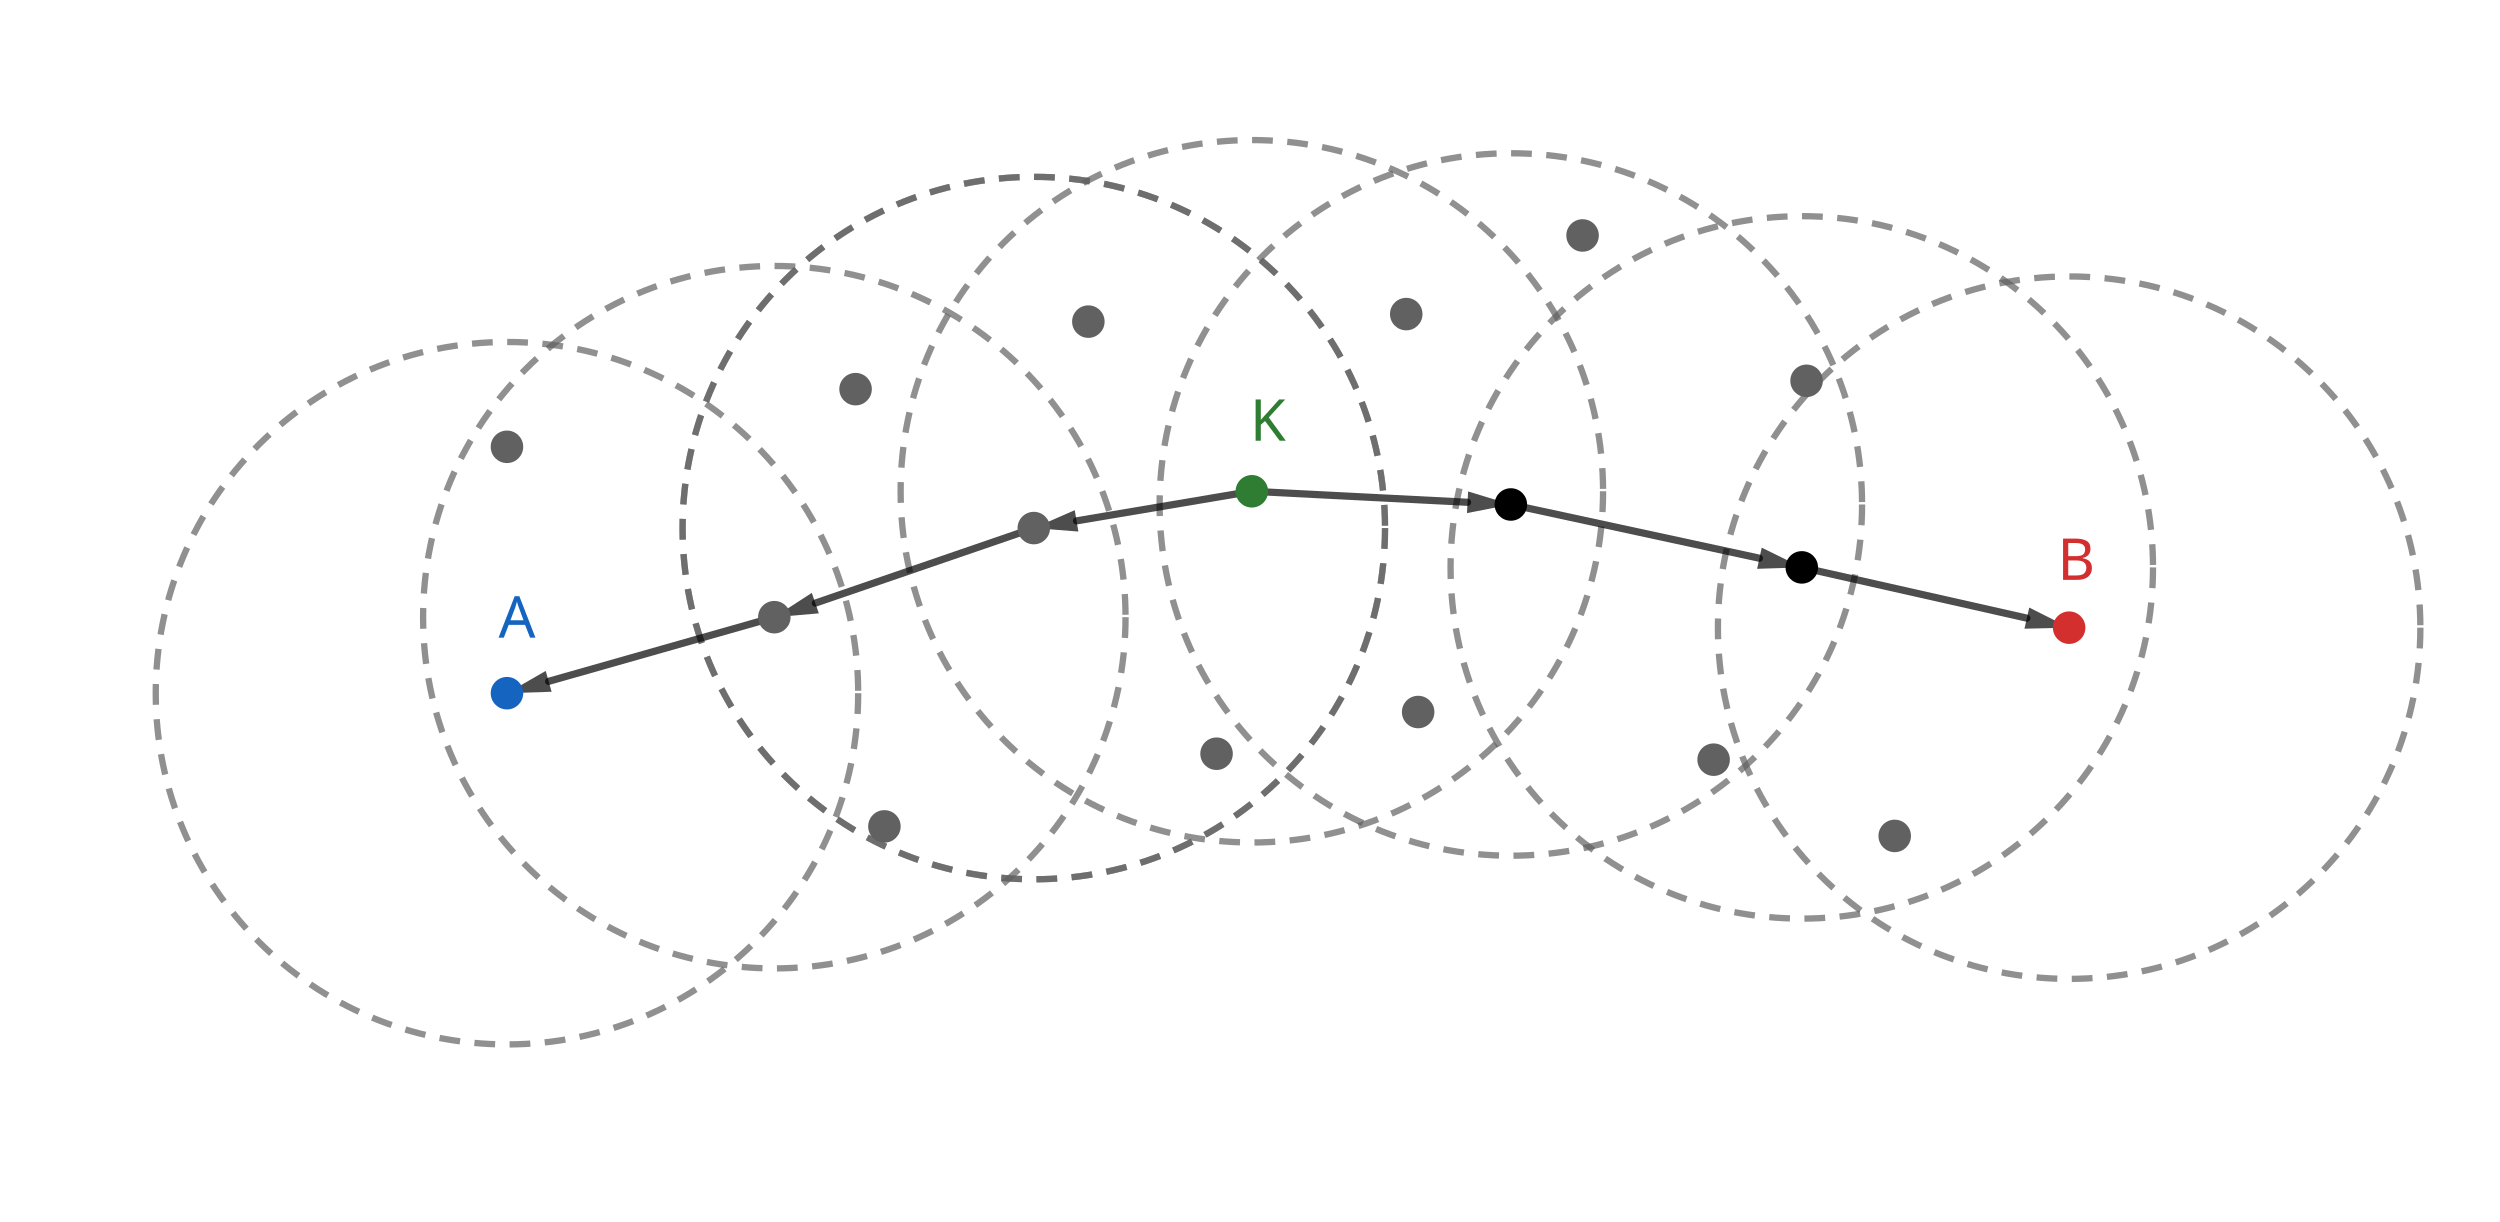
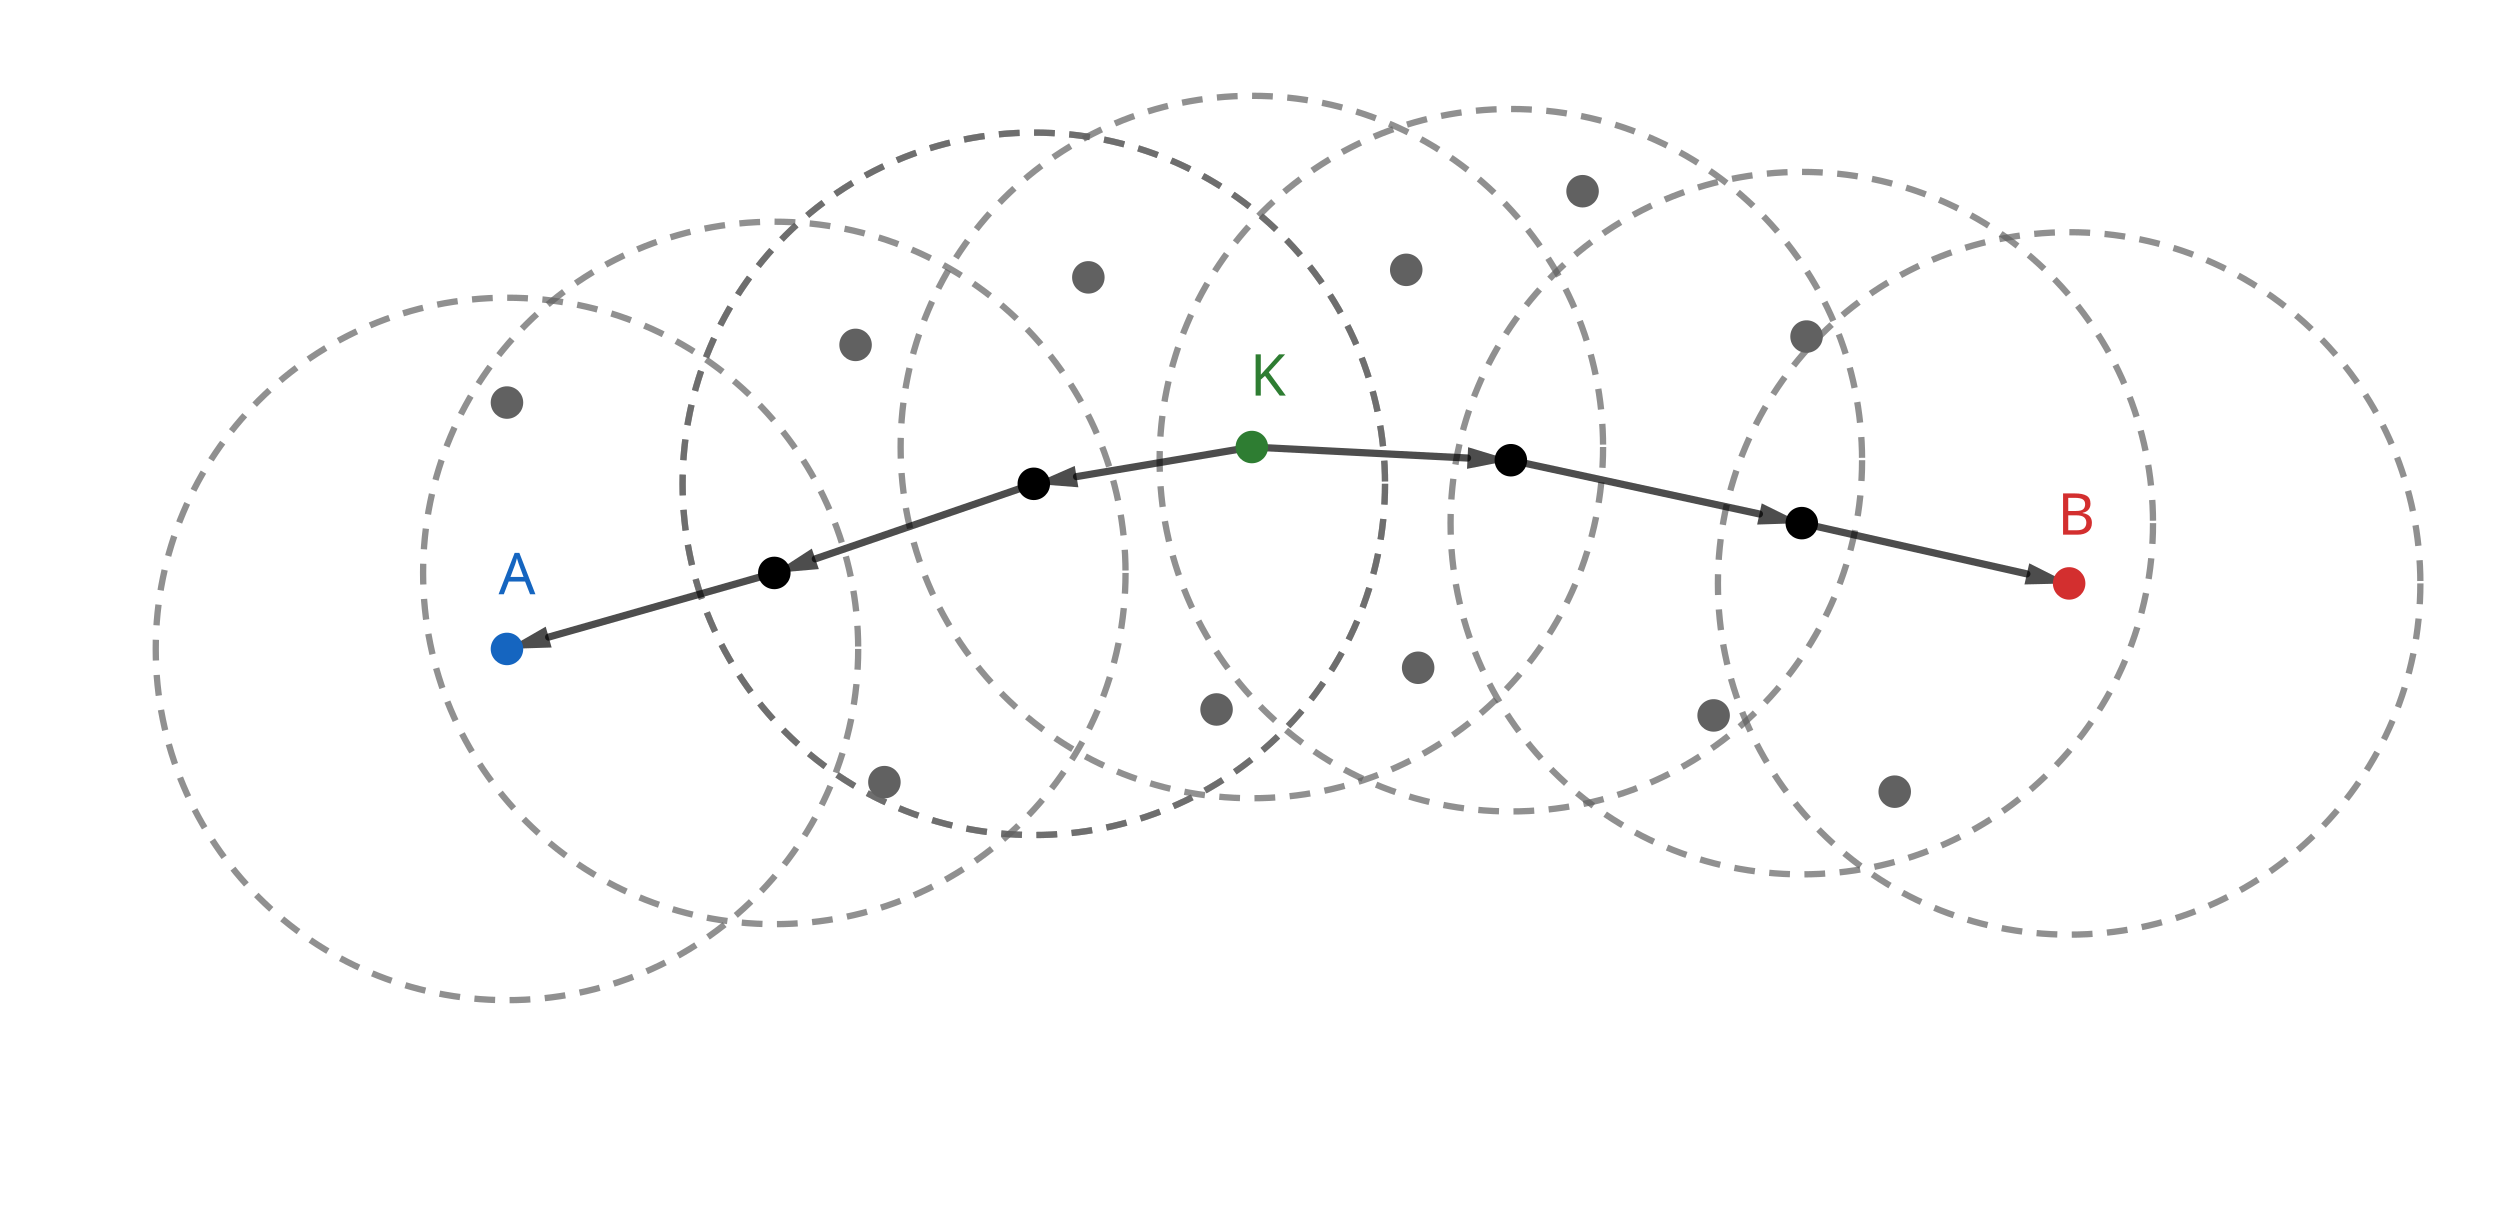
<svg xmlns="http://www.w3.org/2000/svg" version="1.1" width="1384" height="676">
  <defs>
-     <clipPath id="hhUXtmNhcaVL">
+     <clipPath id="TbSWvWRwSvuJ">
      <path fill="none" stroke="none" d=" M 0 0 L 1384 0 L 1384 676 L 0 676 L 0 0 Z" />
    </clipPath>
  </defs>
-   <g transform="scale(1,1)" clip-path="url(#hhUXtmNhcaVL)">
+   <g transform="scale(1,1)" clip-path="url(#TbSWvWRwSvuJ)">
    <g>
      <rect fill="rgb(255,255,255)" stroke="none" x="0" y="0" width="1384" height="676" fill-opacity="1" />
-       <path fill="none" stroke="rgb(97,97,97)" paint-order="fill stroke markers" d=" M 887.459 271.974 C 887.459 379.359 800.407 466.411 693.022 466.411 C 585.637 466.411 498.585 379.359 498.585 271.974 C 498.585 164.589 585.637 77.537 693.022 77.537 C 800.407 77.537 887.459 164.589 887.459 271.974 Z" stroke-opacity="0.698" stroke-linejoin="round" stroke-miterlimit="10" stroke-width="3.5" stroke-dasharray="11.5,8" />
-       <path fill="none" stroke="rgb(97,97,97)" paint-order="fill stroke markers" d=" M 1339.913 347.479 C 1339.913 454.864 1252.861 541.917 1145.476 541.917 C 1038.091 541.917 951.039 454.864 951.039 347.479 C 951.039 240.094 1038.091 153.042 1145.476 153.042 C 1252.861 153.042 1339.913 240.094 1339.913 347.479 Z" stroke-opacity="0.698" stroke-linejoin="round" stroke-miterlimit="10" stroke-width="3.5" stroke-dasharray="11.5,8" />
-       <path fill="none" stroke="rgb(97,97,97)" paint-order="fill stroke markers" d=" M 766.752 292.34 C 766.752 399.724 679.7 486.777 572.315 486.777 C 464.93 486.777 377.878 399.724 377.878 292.34 C 377.878 184.955 464.93 97.902 572.315 97.902 C 679.7 97.902 766.752 184.955 766.752 292.34 Z" stroke-opacity="0.698" stroke-linejoin="round" stroke-miterlimit="10" stroke-width="3.5" stroke-dasharray="11.5,8" />
-       <path fill="none" stroke="rgb(97,97,97)" paint-order="fill stroke markers" d=" M 1030.842 279.28 C 1030.842 386.665 943.789 473.718 836.404 473.718 C 729.02 473.718 641.967 386.665 641.967 279.28 C 641.967 171.896 729.02 84.843 836.404 84.843 C 943.789 84.843 1030.842 171.896 1030.842 279.28 Z" stroke-opacity="0.698" stroke-linejoin="round" stroke-miterlimit="10" stroke-width="3.5" stroke-dasharray="11.5,8" />
-       <path fill="none" stroke="rgb(97,97,97)" paint-order="fill stroke markers" d=" M 1191.907 314.105 C 1191.907 421.49 1104.855 508.543 997.47 508.543 C 890.085 508.543 803.033 421.49 803.033 314.105 C 803.033 206.72 890.085 119.668 997.47 119.668 C 1104.855 119.668 1191.907 206.72 1191.907 314.105 Z" stroke-opacity="0.698" stroke-linejoin="round" stroke-miterlimit="10" stroke-width="3.5" stroke-dasharray="11.5,8" />
-       <path fill="none" stroke="rgb(97,97,97)" paint-order="fill stroke markers" d=" M 766.752 292.34 C 766.752 399.724 679.7 486.777 572.315 486.777 C 464.93 486.777 377.878 399.724 377.878 292.34 C 377.878 184.955 464.93 97.902 572.315 97.902 C 679.7 97.902 766.752 184.955 766.752 292.34 Z" stroke-opacity="0.698" stroke-linejoin="round" stroke-miterlimit="10" stroke-width="3.5" stroke-dasharray="11.5,8" />
-       <path fill="none" stroke="rgb(97,97,97)" paint-order="fill stroke markers" d=" M 623.099 341.675 C 623.099 449.06 536.047 536.112 428.662 536.112 C 321.277 536.112 234.225 449.06 234.225 341.675 C 234.225 234.29 321.277 147.238 428.662 147.238 C 536.047 147.238 623.099 234.29 623.099 341.675 Z" stroke-opacity="0.698" stroke-linejoin="round" stroke-miterlimit="10" stroke-width="3.5" stroke-dasharray="11.5,8" />
-       <path fill="none" stroke="rgb(97,97,97)" paint-order="fill stroke markers" d=" M 475.093 383.755 C 475.093 491.14 388.041 578.193 280.656 578.193 C 173.271 578.193 86.219 491.14 86.219 383.755 C 86.219 276.37 173.271 189.318 280.656 189.318 C 388.041 189.318 475.093 276.37 475.093 383.755 Z" stroke-opacity="0.698" stroke-linejoin="round" stroke-miterlimit="10" stroke-width="3.5" stroke-dasharray="11.5,8" />
-       <path fill="none" stroke="rgb(0,0,0)" paint-order="fill stroke markers" d=" M 997.47 314.105 L 1122.064 342.2" stroke-opacity="0.698" stroke-linecap="round" stroke-linejoin="round" stroke-miterlimit="10" stroke-width="4" />
-       <path fill="rgb(0,0,0)" stroke="none" paint-order="stroke fill markers" fill-rule="evenodd" d=" M 1145.476 347.479 L 1120.744 348.053 L 1123.384 336.347 Z" fill-opacity="0.698" />
-       <path fill="none" stroke="rgb(0,0,0)" paint-order="fill stroke markers" d=" M 693.022 271.974 L 812.435 278.059" stroke-opacity="0.698" stroke-linecap="round" stroke-linejoin="round" stroke-miterlimit="10" stroke-width="4" />
-       <path fill="rgb(0,0,0)" stroke="none" paint-order="stroke fill markers" fill-rule="evenodd" d=" M 836.404 279.28 L 812.13 284.051 L 812.741 272.067 Z" fill-opacity="0.698" />
-       <path fill="none" stroke="rgb(0,0,0)" paint-order="fill stroke markers" d=" M 836.404 279.28 L 974.012 309.033" stroke-opacity="0.698" stroke-linecap="round" stroke-linejoin="round" stroke-miterlimit="10" stroke-width="4" />
-       <path fill="rgb(0,0,0)" stroke="none" paint-order="stroke fill markers" fill-rule="evenodd" d=" M 997.47 314.105 L 972.744 314.898 L 975.28 303.169 Z" fill-opacity="0.698" />
-       <path fill="none" stroke="rgb(0,0,0)" paint-order="fill stroke markers" d=" M 693.022 271.974 L 595.981 288.347" stroke-opacity="0.698" stroke-linecap="round" stroke-linejoin="round" stroke-miterlimit="10" stroke-width="4" />
-       <path fill="rgb(0,0,0)" stroke="none" paint-order="stroke fill markers" fill-rule="evenodd" d=" M 572.315 292.34 L 594.982 282.43 L 596.979 294.263 Z" fill-opacity="0.698" />
-       <path fill="none" stroke="rgb(0,0,0)" paint-order="fill stroke markers" d=" M 572.315 292.34 L 451.361 333.88" stroke-opacity="0.698" stroke-linecap="round" stroke-linejoin="round" stroke-miterlimit="10" stroke-width="4" />
-       <path fill="rgb(0,0,0)" stroke="none" paint-order="stroke fill markers" fill-rule="evenodd" d=" M 428.662 341.675 L 449.412 328.205 L 453.31 339.554 Z" fill-opacity="0.698" />
-       <path fill="none" stroke="rgb(0,0,0)" paint-order="fill stroke markers" d=" M 428.662 341.675 L 303.741 377.192" stroke-opacity="0.698" stroke-linecap="round" stroke-linejoin="round" stroke-miterlimit="10" stroke-width="4" />
-       <path fill="rgb(0,0,0)" stroke="none" paint-order="stroke fill markers" fill-rule="evenodd" d=" M 280.656 383.755 L 302.1 371.421 L 305.382 382.963 Z" fill-opacity="0.698" />
-       <path fill="rgb(46,125,50)" stroke="none" paint-order="stroke fill markers" d=" M 702.022 271.974 C 702.022 276.944 697.993 280.974 693.022 280.974 C 688.052 280.974 684.022 276.944 684.022 271.974 C 684.022 267.003 688.052 262.974 693.022 262.974 C 697.993 262.974 702.022 267.003 702.022 271.974 Z" fill-opacity="1" />
-       <path fill="rgb(97,97,97)" stroke="none" paint-order="stroke fill markers" d=" M 581.315 292.34 C 581.315 297.31 577.286 301.34 572.315 301.34 C 567.344 301.34 563.315 297.31 563.315 292.34 C 563.315 287.369 567.344 283.34 572.315 283.34 C 577.286 283.34 581.315 287.369 581.315 292.34 Z" fill-opacity="1" />
-       <path fill="rgb(0,0,0)" stroke="none" paint-order="stroke fill markers" d=" M 845.404 279.28 C 845.404 284.251 841.375 288.28 836.404 288.28 C 831.434 288.28 827.404 284.251 827.404 279.28 C 827.404 274.31 831.434 270.28 836.404 270.28 C 841.375 270.28 845.404 274.31 845.404 279.28 Z" fill-opacity="1" />
-       <path fill="rgb(97,97,97)" stroke="none" paint-order="stroke fill markers" d=" M 611.512 178.048 C 611.512 183.019 607.482 187.048 602.512 187.048 C 597.541 187.048 593.512 183.019 593.512 178.048 C 593.512 173.078 597.541 169.048 602.512 169.048 C 607.482 169.048 611.512 173.078 611.512 178.048 Z" fill-opacity="1" />
-       <path fill="rgb(211,47,47)" stroke="none" paint-order="stroke fill markers" d=" M 1154.476 347.479 C 1154.476 352.45 1150.447 356.479 1145.476 356.479 C 1140.505 356.479 1136.476 352.45 1136.476 347.479 C 1136.476 342.509 1140.505 338.479 1145.476 338.479 C 1150.447 338.479 1154.476 342.509 1154.476 347.479 Z" fill-opacity="1" />
-       <path fill="rgb(97,97,97)" stroke="none" paint-order="stroke fill markers" d=" M 682.488 417.263 C 682.488 422.234 678.458 426.263 673.488 426.263 C 668.517 426.263 664.488 422.234 664.488 417.263 C 664.488 412.293 668.517 408.263 673.488 408.263 C 678.458 408.263 682.488 412.293 682.488 417.263 Z" fill-opacity="1" />
-       <path fill="rgb(0,0,0)" stroke="none" paint-order="stroke fill markers" d=" M 1006.47 314.105 C 1006.47 319.076 1002.44 323.105 997.47 323.105 C 992.499 323.105 988.47 319.076 988.47 314.105 C 988.47 309.135 992.499 305.105 997.47 305.105 C 1002.44 305.105 1006.47 309.135 1006.47 314.105 Z" fill-opacity="1" />
-       <path fill="rgb(97,97,97)" stroke="none" paint-order="stroke fill markers" d=" M 794.09 394.176 C 794.09 399.147 790.061 403.176 785.09 403.176 C 780.12 403.176 776.09 399.147 776.09 394.176 C 776.09 389.206 780.12 385.176 785.09 385.176 C 790.061 385.176 794.09 389.206 794.09 394.176 Z" fill-opacity="1" />
-       <path fill="rgb(97,97,97)" stroke="none" paint-order="stroke fill markers" d=" M 787.495 173.882 C 787.495 178.853 783.465 182.882 778.495 182.882 C 773.524 182.882 769.495 178.853 769.495 173.882 C 769.495 168.911 773.524 164.882 778.495 164.882 C 783.465 164.882 787.495 168.911 787.495 173.882 Z" fill-opacity="1" />
-       <path fill="rgb(97,97,97)" stroke="none" paint-order="stroke fill markers" d=" M 957.662 420.559 C 957.662 425.529 953.633 429.559 948.662 429.559 C 943.692 429.559 939.662 425.529 939.662 420.559 C 939.662 415.588 943.692 411.559 948.662 411.559 C 953.633 411.559 957.662 415.588 957.662 420.559 Z" fill-opacity="1" />
-       <path fill="rgb(97,97,97)" stroke="none" paint-order="stroke fill markers" d=" M 885.11 130.351 C 885.11 135.321 881.081 139.351 876.11 139.351 C 871.14 139.351 867.11 135.321 867.11 130.351 C 867.11 125.38 871.14 121.351 876.11 121.351 C 881.081 121.351 885.11 125.38 885.11 130.351 Z" fill-opacity="1" />
-       <path fill="rgb(97,97,97)" stroke="none" paint-order="stroke fill markers" d=" M 1057.916 462.771 C 1057.916 467.742 1053.886 471.771 1048.916 471.771 C 1043.945 471.771 1039.916 467.742 1039.916 462.771 C 1039.916 457.8 1043.945 453.771 1048.916 453.771 C 1053.886 453.771 1057.916 457.8 1057.916 462.771 Z" fill-opacity="1" />
-       <path fill="rgb(97,97,97)" stroke="none" paint-order="stroke fill markers" d=" M 1009.108 210.818 C 1009.108 215.788 1005.079 219.818 1000.108 219.818 C 995.138 219.818 991.108 215.788 991.108 210.818 C 991.108 205.847 995.138 201.818 1000.108 201.818 C 1005.079 201.818 1009.108 205.847 1009.108 210.818 Z" fill-opacity="1" />
-       <path fill="rgb(97,97,97)" stroke="none" paint-order="stroke fill markers" d=" M 437.662 341.675 C 437.662 346.646 433.633 350.675 428.662 350.675 C 423.691 350.675 419.662 346.646 419.662 341.675 C 419.662 336.704 423.691 332.675 428.662 332.675 C 433.633 332.675 437.662 336.704 437.662 341.675 Z" fill-opacity="1" />
-       <path fill="rgb(97,97,97)" stroke="none" paint-order="stroke fill markers" d=" M 498.606 457.494 C 498.606 462.465 494.576 466.494 489.606 466.494 C 484.635 466.494 480.606 462.465 480.606 457.494 C 480.606 452.524 484.635 448.494 489.606 448.494 C 494.576 448.494 498.606 452.524 498.606 457.494 Z" fill-opacity="1" />
-       <path fill="rgb(97,97,97)" stroke="none" paint-order="stroke fill markers" d=" M 482.644 215.434 C 482.644 220.405 478.615 224.434 473.644 224.434 C 468.674 224.434 464.644 220.405 464.644 215.434 C 464.644 210.464 468.674 206.434 473.644 206.434 C 478.615 206.434 482.644 210.464 482.644 215.434 Z" fill-opacity="1" />
-       <path fill="rgb(97,97,97)" stroke="none" paint-order="stroke fill markers" d=" M 289.656 247.357 C 289.656 252.328 285.626 256.357 280.656 256.357 C 275.685 256.357 271.656 252.328 271.656 247.357 C 271.656 242.387 275.685 238.357 280.656 238.357 C 285.626 238.357 289.656 242.387 289.656 247.357 Z" fill-opacity="1" />
-       <path fill="rgb(21,101,192)" stroke="none" paint-order="stroke fill markers" d=" M 289.656 383.755 C 289.656 388.726 285.626 392.755 280.656 392.755 C 275.685 392.755 271.656 388.726 271.656 383.755 C 271.656 378.785 275.685 374.755 280.656 374.755 C 285.626 374.755 289.656 378.785 289.656 383.755 Z" fill-opacity="1" />
-       <text fill="rgb(21,101,192)" stroke="none" font-family="geogebra-sans-serif, sans-serif" font-size="32px" font-style="normal" font-weight="normal" text-decoration="normal" x="276" y="353" text-anchor="start" dominant-baseline="alphabetic" fill-opacity="1">A</text>
-       <text fill="rgb(211,47,47)" stroke="none" font-family="geogebra-sans-serif, sans-serif" font-size="32px" font-style="normal" font-weight="normal" text-decoration="normal" x="1139" y="321" text-anchor="start" dominant-baseline="alphabetic" fill-opacity="1">B</text>
-       <text fill="rgb(46,125,50)" stroke="none" font-family="geogebra-sans-serif, sans-serif" font-size="32px" font-style="normal" font-weight="normal" text-decoration="normal" x="692" y="244" text-anchor="start" dominant-baseline="alphabetic" fill-opacity="1">K</text>
+       <path fill="none" stroke="rgb(97,97,97)" paint-order="fill stroke markers" d=" M 887.459 247.474 C 887.459 354.859 800.407 441.911 693.022 441.911 C 585.637 441.911 498.585 354.859 498.585 247.474 C 498.585 140.089 585.637 53.037 693.022 53.037 C 800.407 53.037 887.459 140.089 887.459 247.474 Z" stroke-opacity="0.698" stroke-linejoin="round" stroke-miterlimit="10" stroke-width="3.5" stroke-dasharray="11.5,8" />
+       <path fill="none" stroke="rgb(97,97,97)" paint-order="fill stroke markers" d=" M 1339.913 322.979 C 1339.913 430.364 1252.861 517.417 1145.476 517.417 C 1038.091 517.417 951.039 430.364 951.039 322.979 C 951.039 215.594 1038.091 128.542 1145.476 128.542 C 1252.861 128.542 1339.913 215.594 1339.913 322.979 Z" stroke-opacity="0.698" stroke-linejoin="round" stroke-miterlimit="10" stroke-width="3.5" stroke-dasharray="11.5,8" />
+       <path fill="none" stroke="rgb(97,97,97)" paint-order="fill stroke markers" d=" M 766.752 267.84 C 766.752 375.224 679.7 462.277 572.315 462.277 C 464.93 462.277 377.878 375.224 377.878 267.84 C 377.878 160.455 464.93 73.402 572.315 73.402 C 679.7 73.402 766.752 160.455 766.752 267.84 Z" stroke-opacity="0.698" stroke-linejoin="round" stroke-miterlimit="10" stroke-width="3.5" stroke-dasharray="11.5,8" />
+       <path fill="none" stroke="rgb(97,97,97)" paint-order="fill stroke markers" d=" M 1030.842 254.78 C 1030.842 362.165 943.789 449.218 836.404 449.218 C 729.02 449.218 641.967 362.165 641.967 254.78 C 641.967 147.396 729.02 60.343 836.404 60.343 C 943.789 60.343 1030.842 147.396 1030.842 254.78 Z" stroke-opacity="0.698" stroke-linejoin="round" stroke-miterlimit="10" stroke-width="3.5" stroke-dasharray="11.5,8" />
+       <path fill="none" stroke="rgb(97,97,97)" paint-order="fill stroke markers" d=" M 1191.907 289.605 C 1191.907 396.99 1104.855 484.043 997.47 484.043 C 890.085 484.043 803.033 396.99 803.033 289.605 C 803.033 182.22 890.085 95.168 997.47 95.168 C 1104.855 95.168 1191.907 182.22 1191.907 289.605 Z" stroke-opacity="0.698" stroke-linejoin="round" stroke-miterlimit="10" stroke-width="3.5" stroke-dasharray="11.5,8" />
+       <path fill="none" stroke="rgb(97,97,97)" paint-order="fill stroke markers" d=" M 766.752 267.84 C 766.752 375.224 679.7 462.277 572.315 462.277 C 464.93 462.277 377.878 375.224 377.878 267.84 C 377.878 160.455 464.93 73.402 572.315 73.402 C 679.7 73.402 766.752 160.455 766.752 267.84 Z" stroke-opacity="0.698" stroke-linejoin="round" stroke-miterlimit="10" stroke-width="3.5" stroke-dasharray="11.5,8" />
+       <path fill="none" stroke="rgb(97,97,97)" paint-order="fill stroke markers" d=" M 623.099 317.175 C 623.099 424.56 536.047 511.612 428.662 511.612 C 321.277 511.612 234.225 424.56 234.225 317.175 C 234.225 209.79 321.277 122.738 428.662 122.738 C 536.047 122.738 623.099 209.79 623.099 317.175 Z" stroke-opacity="0.698" stroke-linejoin="round" stroke-miterlimit="10" stroke-width="3.5" stroke-dasharray="11.5,8" />
+       <path fill="none" stroke="rgb(97,97,97)" paint-order="fill stroke markers" d=" M 475.093 359.255 C 475.093 466.64 388.041 553.693 280.656 553.693 C 173.271 553.693 86.219 466.64 86.219 359.255 C 86.219 251.87 173.271 164.818 280.656 164.818 C 388.041 164.818 475.093 251.87 475.093 359.255 Z" stroke-opacity="0.698" stroke-linejoin="round" stroke-miterlimit="10" stroke-width="3.5" stroke-dasharray="11.5,8" />
+       <path fill="none" stroke="rgb(0,0,0)" paint-order="fill stroke markers" d=" M 997.47 289.605 L 1122.064 317.7" stroke-opacity="0.698" stroke-linecap="round" stroke-linejoin="round" stroke-miterlimit="10" stroke-width="4" />
+       <path fill="rgb(0,0,0)" stroke="none" paint-order="stroke fill markers" fill-rule="evenodd" d=" M 1145.476 322.979 L 1120.744 323.553 L 1123.384 311.847 Z" fill-opacity="0.698" />
+       <path fill="none" stroke="rgb(0,0,0)" paint-order="fill stroke markers" d=" M 693.022 247.474 L 812.435 253.559" stroke-opacity="0.698" stroke-linecap="round" stroke-linejoin="round" stroke-miterlimit="10" stroke-width="4" />
+       <path fill="rgb(0,0,0)" stroke="none" paint-order="stroke fill markers" fill-rule="evenodd" d=" M 836.404 254.78 L 812.13 259.551 L 812.741 247.567 Z" fill-opacity="0.698" />
+       <path fill="none" stroke="rgb(0,0,0)" paint-order="fill stroke markers" d=" M 836.404 254.78 L 974.012 284.533" stroke-opacity="0.698" stroke-linecap="round" stroke-linejoin="round" stroke-miterlimit="10" stroke-width="4" />
+       <path fill="rgb(0,0,0)" stroke="none" paint-order="stroke fill markers" fill-rule="evenodd" d=" M 997.47 289.605 L 972.744 290.398 L 975.28 278.669 Z" fill-opacity="0.698" />
+       <path fill="none" stroke="rgb(0,0,0)" paint-order="fill stroke markers" d=" M 693.022 247.474 L 595.981 263.847" stroke-opacity="0.698" stroke-linecap="round" stroke-linejoin="round" stroke-miterlimit="10" stroke-width="4" />
+       <path fill="rgb(0,0,0)" stroke="none" paint-order="stroke fill markers" fill-rule="evenodd" d=" M 572.315 267.84 L 594.982 257.93 L 596.979 269.763 Z" fill-opacity="0.698" />
+       <path fill="none" stroke="rgb(0,0,0)" paint-order="fill stroke markers" d=" M 572.315 267.84 L 451.361 309.38" stroke-opacity="0.698" stroke-linecap="round" stroke-linejoin="round" stroke-miterlimit="10" stroke-width="4" />
+       <path fill="rgb(0,0,0)" stroke="none" paint-order="stroke fill markers" fill-rule="evenodd" d=" M 428.662 317.175 L 449.412 303.705 L 453.31 315.054 Z" fill-opacity="0.698" />
+       <path fill="none" stroke="rgb(0,0,0)" paint-order="fill stroke markers" d=" M 428.662 317.175 L 303.741 352.692" stroke-opacity="0.698" stroke-linecap="round" stroke-linejoin="round" stroke-miterlimit="10" stroke-width="4" />
+       <path fill="rgb(0,0,0)" stroke="none" paint-order="stroke fill markers" fill-rule="evenodd" d=" M 280.656 359.255 L 302.1 346.921 L 305.382 358.463 Z" fill-opacity="0.698" />
+       <path fill="rgb(46,125,50)" stroke="none" paint-order="stroke fill markers" d=" M 702.022 247.474 C 702.022 252.444 697.993 256.474 693.022 256.474 C 688.052 256.474 684.022 252.444 684.022 247.474 C 684.022 242.503 688.052 238.474 693.022 238.474 C 697.993 238.474 702.022 242.503 702.022 247.474 Z" fill-opacity="1" />
+       <path fill="rgb(0,0,0)" stroke="none" paint-order="stroke fill markers" d=" M 581.315 267.84 C 581.315 272.81 577.286 276.84 572.315 276.84 C 567.344 276.84 563.315 272.81 563.315 267.84 C 563.315 262.869 567.344 258.84 572.315 258.84 C 577.286 258.84 581.315 262.869 581.315 267.84 Z" fill-opacity="1" />
+       <path fill="rgb(0,0,0)" stroke="none" paint-order="stroke fill markers" d=" M 845.404 254.78 C 845.404 259.751 841.375 263.78 836.404 263.78 C 831.434 263.78 827.404 259.751 827.404 254.78 C 827.404 249.81 831.434 245.78 836.404 245.78 C 841.375 245.78 845.404 249.81 845.404 254.78 Z" fill-opacity="1" />
+       <path fill="rgb(97,97,97)" stroke="none" paint-order="stroke fill markers" d=" M 611.512 153.548 C 611.512 158.519 607.482 162.548 602.512 162.548 C 597.541 162.548 593.512 158.519 593.512 153.548 C 593.512 148.578 597.541 144.548 602.512 144.548 C 607.482 144.548 611.512 148.578 611.512 153.548 Z" fill-opacity="1" />
+       <path fill="rgb(211,47,47)" stroke="none" paint-order="stroke fill markers" d=" M 1154.476 322.979 C 1154.476 327.95 1150.447 331.979 1145.476 331.979 C 1140.505 331.979 1136.476 327.95 1136.476 322.979 C 1136.476 318.009 1140.505 313.979 1145.476 313.979 C 1150.447 313.979 1154.476 318.009 1154.476 322.979 Z" fill-opacity="1" />
+       <path fill="rgb(97,97,97)" stroke="none" paint-order="stroke fill markers" d=" M 682.488 392.763 C 682.488 397.734 678.458 401.763 673.488 401.763 C 668.517 401.763 664.488 397.734 664.488 392.763 C 664.488 387.793 668.517 383.763 673.488 383.763 C 678.458 383.763 682.488 387.793 682.488 392.763 Z" fill-opacity="1" />
+       <path fill="rgb(0,0,0)" stroke="none" paint-order="stroke fill markers" d=" M 1006.47 289.605 C 1006.47 294.576 1002.44 298.605 997.47 298.605 C 992.499 298.605 988.47 294.576 988.47 289.605 C 988.47 284.635 992.499 280.605 997.47 280.605 C 1002.44 280.605 1006.47 284.635 1006.47 289.605 Z" fill-opacity="1" />
+       <path fill="rgb(97,97,97)" stroke="none" paint-order="stroke fill markers" d=" M 794.09 369.676 C 794.09 374.647 790.061 378.676 785.09 378.676 C 780.12 378.676 776.09 374.647 776.09 369.676 C 776.09 364.706 780.12 360.676 785.09 360.676 C 790.061 360.676 794.09 364.706 794.09 369.676 Z" fill-opacity="1" />
+       <path fill="rgb(97,97,97)" stroke="none" paint-order="stroke fill markers" d=" M 787.495 149.382 C 787.495 154.353 783.465 158.382 778.495 158.382 C 773.524 158.382 769.495 154.353 769.495 149.382 C 769.495 144.411 773.524 140.382 778.495 140.382 C 783.465 140.382 787.495 144.411 787.495 149.382 Z" fill-opacity="1" />
+       <path fill="rgb(97,97,97)" stroke="none" paint-order="stroke fill markers" d=" M 957.662 396.059 C 957.662 401.029 953.633 405.059 948.662 405.059 C 943.692 405.059 939.662 401.029 939.662 396.059 C 939.662 391.088 943.692 387.059 948.662 387.059 C 953.633 387.059 957.662 391.088 957.662 396.059 Z" fill-opacity="1" />
+       <path fill="rgb(97,97,97)" stroke="none" paint-order="stroke fill markers" d=" M 885.11 105.851 C 885.11 110.821 881.081 114.851 876.11 114.851 C 871.14 114.851 867.11 110.821 867.11 105.851 C 867.11 100.88 871.14 96.851 876.11 96.851 C 881.081 96.851 885.11 100.88 885.11 105.851 Z" fill-opacity="1" />
+       <path fill="rgb(97,97,97)" stroke="none" paint-order="stroke fill markers" d=" M 1057.916 438.271 C 1057.916 443.242 1053.886 447.271 1048.916 447.271 C 1043.945 447.271 1039.916 443.242 1039.916 438.271 C 1039.916 433.3 1043.945 429.271 1048.916 429.271 C 1053.886 429.271 1057.916 433.3 1057.916 438.271 Z" fill-opacity="1" />
+       <path fill="rgb(97,97,97)" stroke="none" paint-order="stroke fill markers" d=" M 1009.108 186.318 C 1009.108 191.288 1005.079 195.318 1000.108 195.318 C 995.138 195.318 991.108 191.288 991.108 186.318 C 991.108 181.347 995.138 177.318 1000.108 177.318 C 1005.079 177.318 1009.108 181.347 1009.108 186.318 Z" fill-opacity="1" />
+       <path fill="rgb(0,0,0)" stroke="none" paint-order="stroke fill markers" d=" M 437.662 317.175 C 437.662 322.146 433.633 326.175 428.662 326.175 C 423.691 326.175 419.662 322.146 419.662 317.175 C 419.662 312.204 423.691 308.175 428.662 308.175 C 433.633 308.175 437.662 312.204 437.662 317.175 Z" fill-opacity="1" />
+       <path fill="rgb(97,97,97)" stroke="none" paint-order="stroke fill markers" d=" M 498.606 432.994 C 498.606 437.965 494.576 441.994 489.606 441.994 C 484.635 441.994 480.606 437.965 480.606 432.994 C 480.606 428.024 484.635 423.994 489.606 423.994 C 494.576 423.994 498.606 428.024 498.606 432.994 Z" fill-opacity="1" />
+       <path fill="rgb(97,97,97)" stroke="none" paint-order="stroke fill markers" d=" M 482.644 190.934 C 482.644 195.905 478.615 199.934 473.644 199.934 C 468.674 199.934 464.644 195.905 464.644 190.934 C 464.644 185.964 468.674 181.934 473.644 181.934 C 478.615 181.934 482.644 185.964 482.644 190.934 Z" fill-opacity="1" />
+       <path fill="rgb(97,97,97)" stroke="none" paint-order="stroke fill markers" d=" M 289.656 222.857 C 289.656 227.828 285.626 231.857 280.656 231.857 C 275.685 231.857 271.656 227.828 271.656 222.857 C 271.656 217.887 275.685 213.857 280.656 213.857 C 285.626 213.857 289.656 217.887 289.656 222.857 Z" fill-opacity="1" />
+       <path fill="rgb(21,101,192)" stroke="none" paint-order="stroke fill markers" d=" M 289.656 359.255 C 289.656 364.226 285.626 368.255 280.656 368.255 C 275.685 368.255 271.656 364.226 271.656 359.255 C 271.656 354.285 275.685 350.255 280.656 350.255 C 285.626 350.255 289.656 354.285 289.656 359.255 Z" fill-opacity="1" />
+       <text fill="rgb(21,101,192)" stroke="none" font-family="geogebra-sans-serif, sans-serif" font-size="32px" font-style="normal" font-weight="normal" text-decoration="normal" x="276" y="329" text-anchor="start" dominant-baseline="alphabetic" fill-opacity="1">A</text>
+       <text fill="rgb(211,47,47)" stroke="none" font-family="geogebra-sans-serif, sans-serif" font-size="32px" font-style="normal" font-weight="normal" text-decoration="normal" x="1139" y="296" text-anchor="start" dominant-baseline="alphabetic" fill-opacity="1">B</text>
+       <text fill="rgb(46,125,50)" stroke="none" font-family="geogebra-sans-serif, sans-serif" font-size="32px" font-style="normal" font-weight="normal" text-decoration="normal" x="692" y="219" text-anchor="start" dominant-baseline="alphabetic" fill-opacity="1">K</text>
    </g>
  </g>
</svg>
